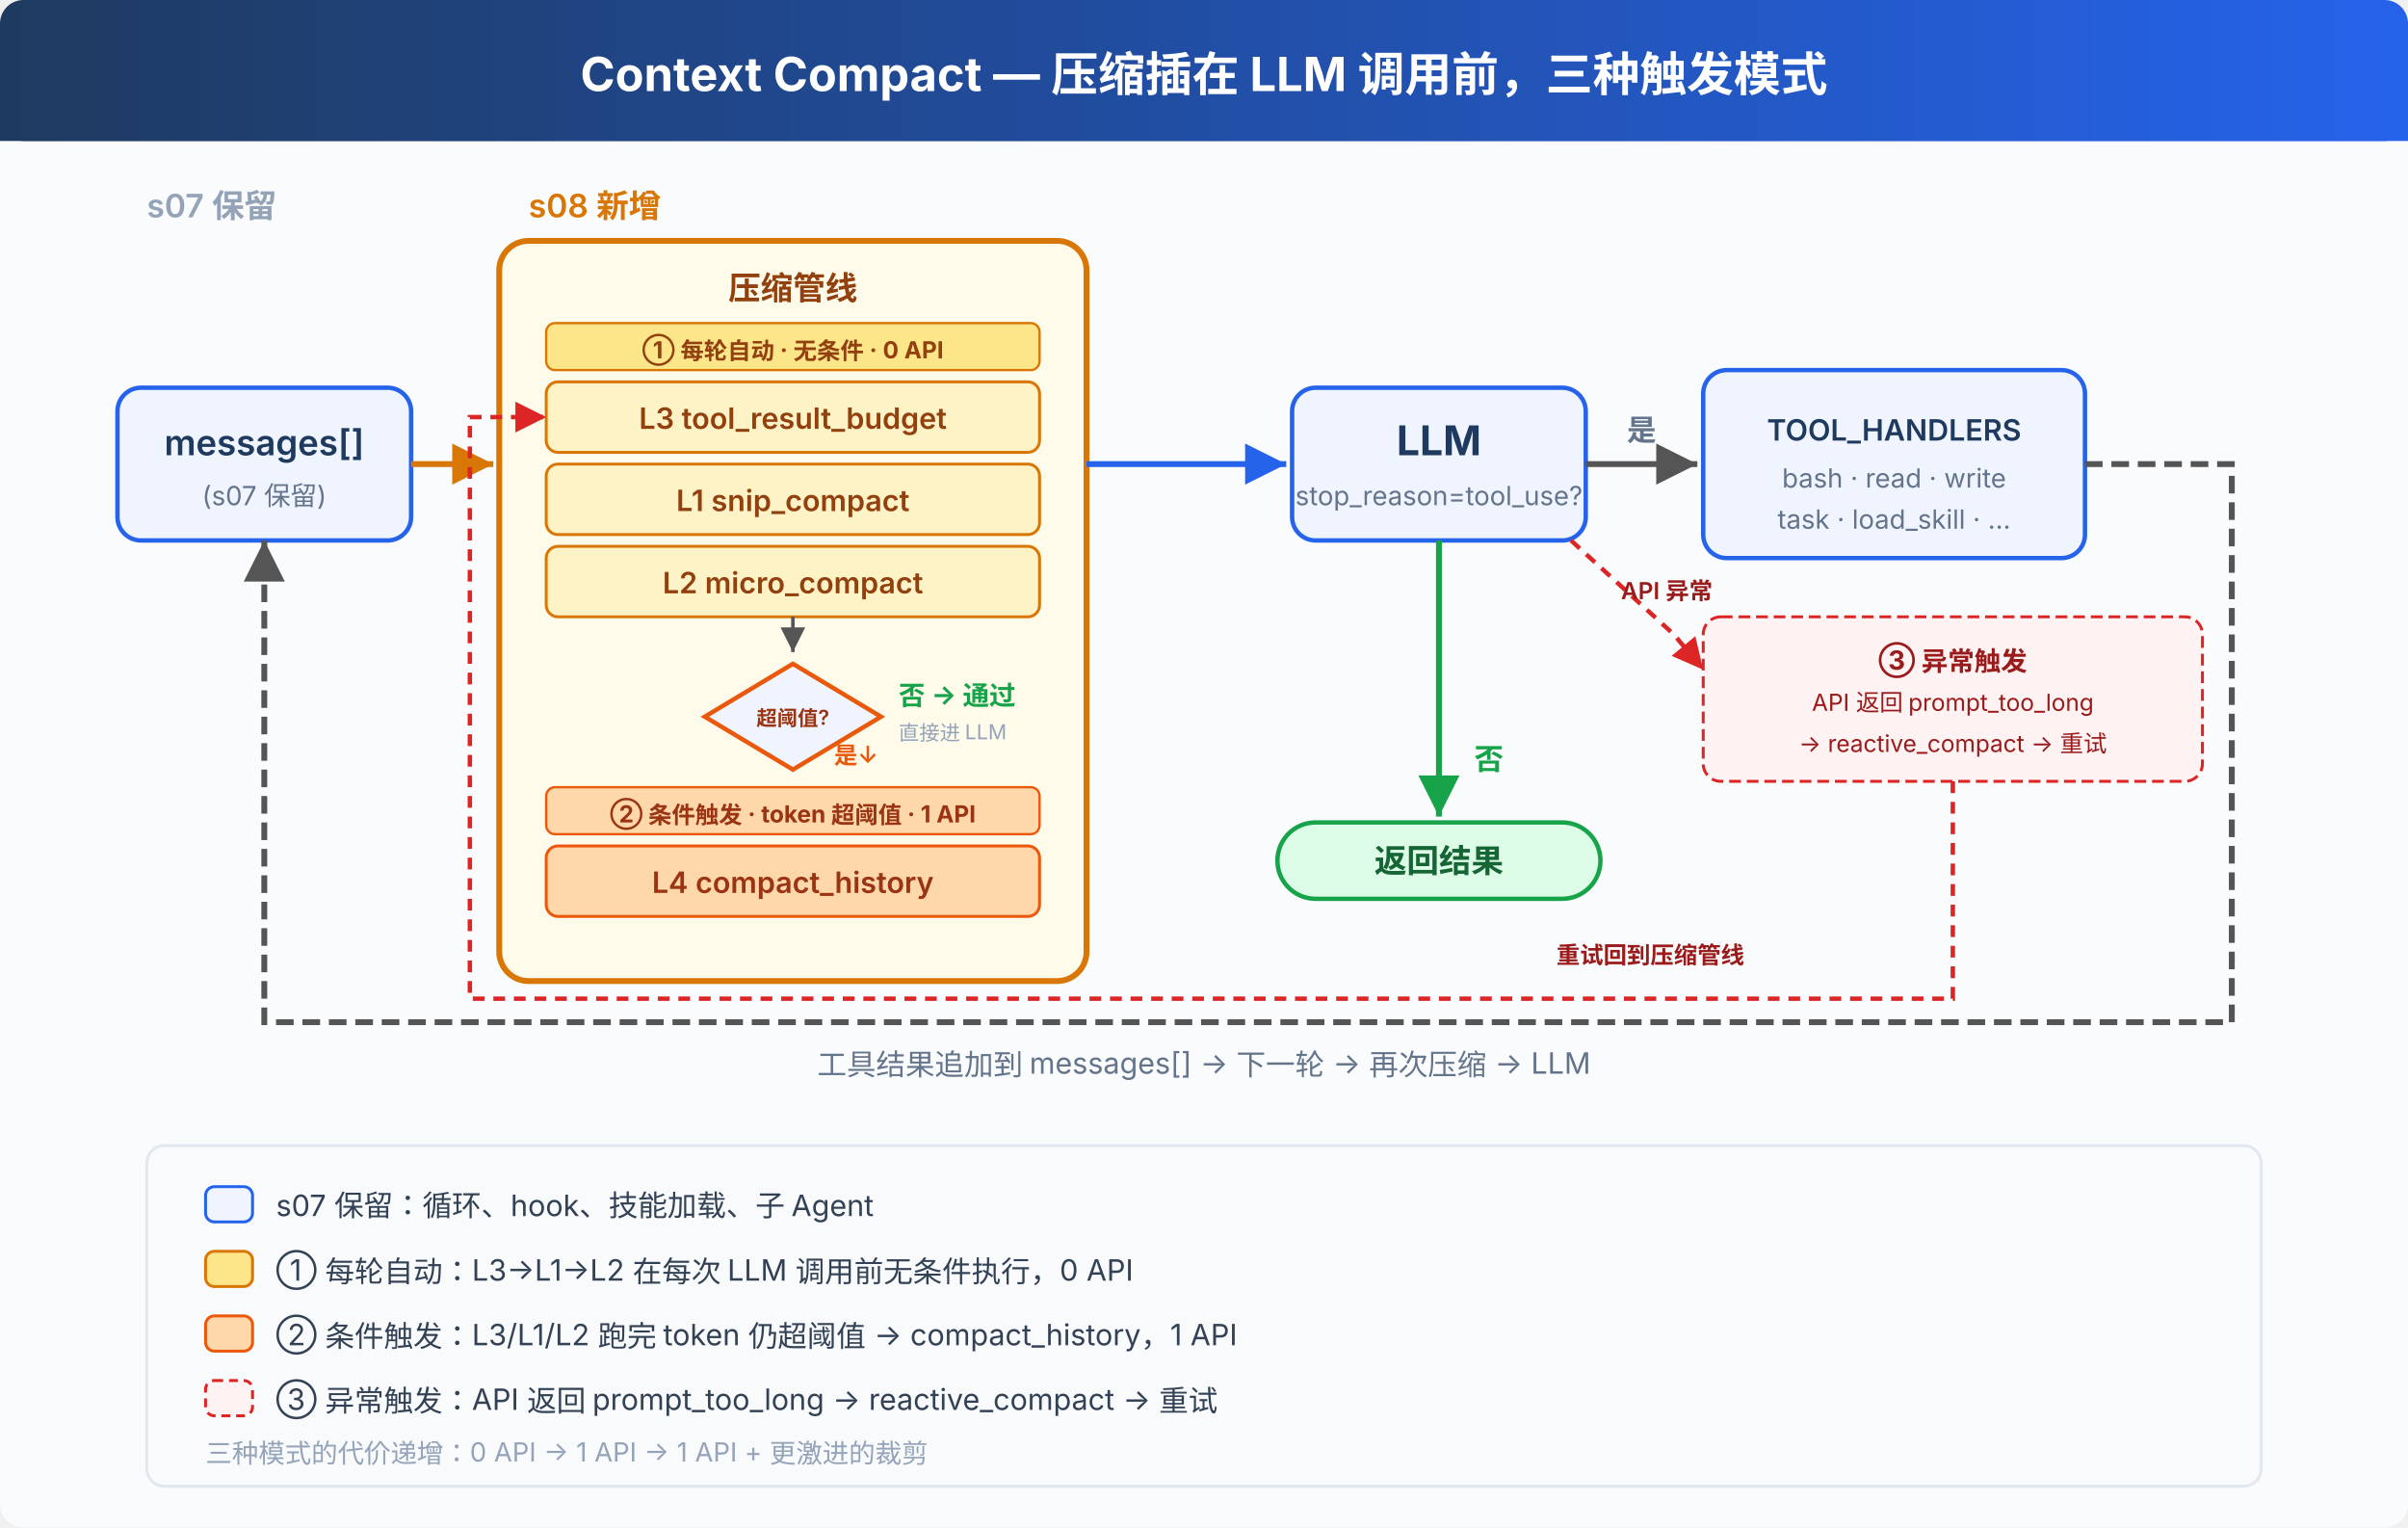
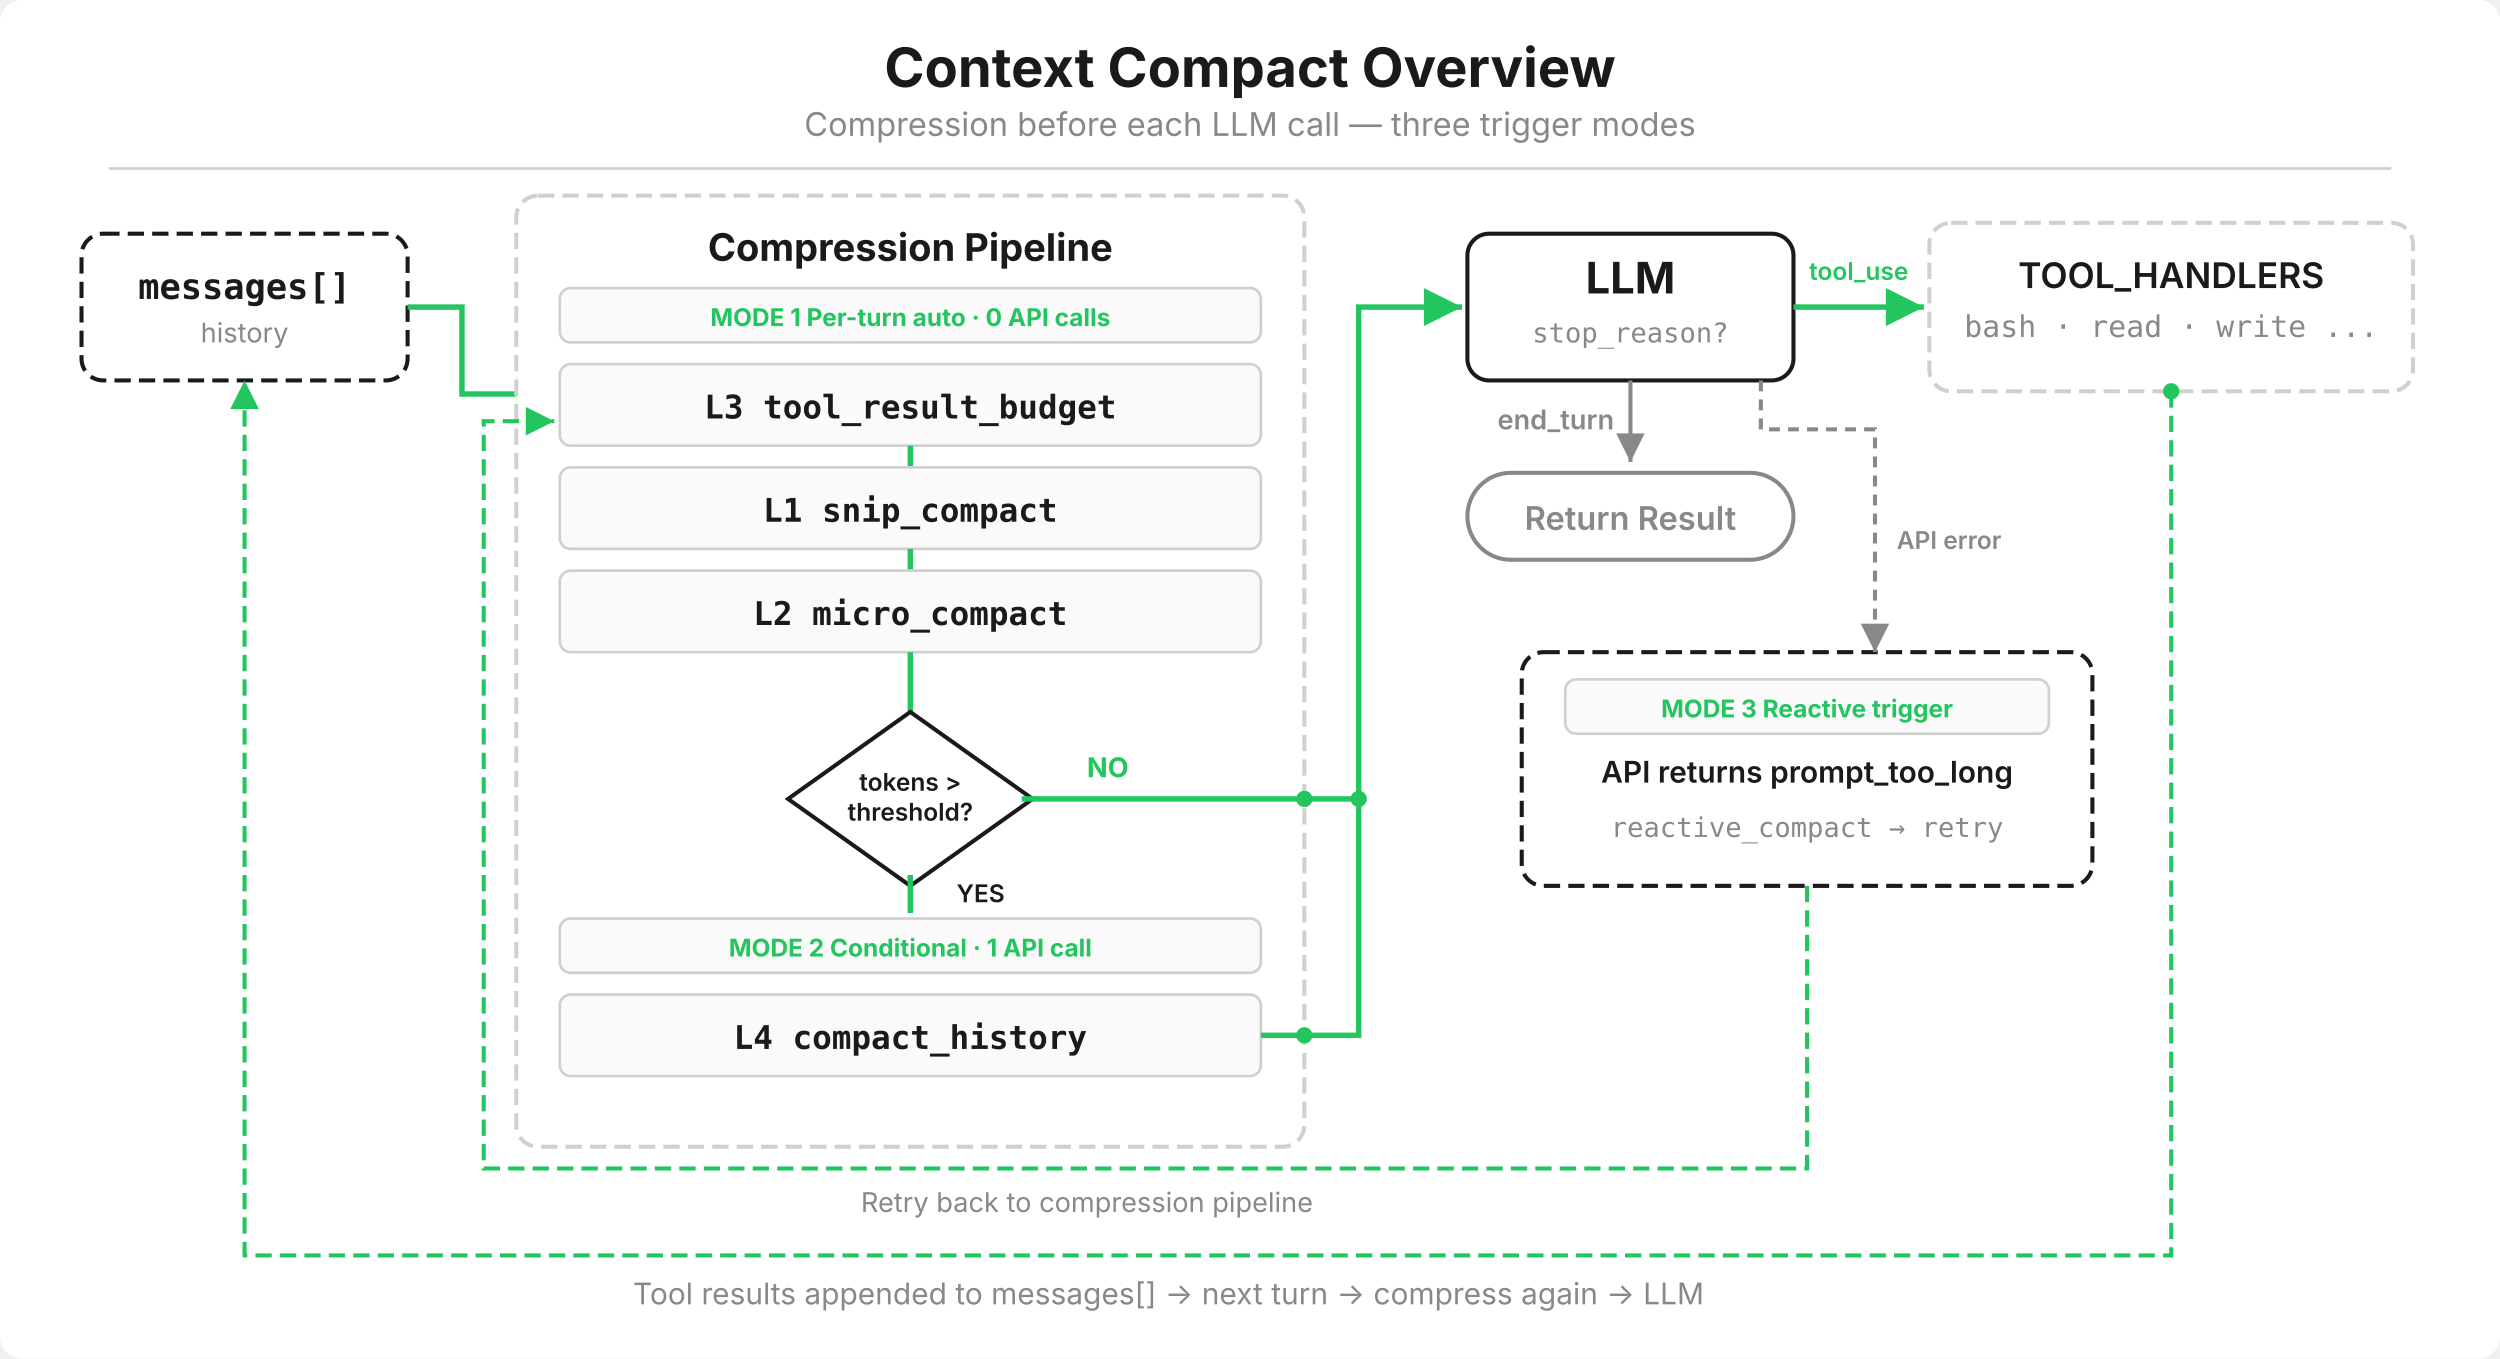
- <svg xmlns="http://www.w3.org/2000/svg" viewBox="0 0 820 520" font-family="system-ui, -apple-system, sans-serif">
+ <svg xmlns="http://www.w3.org/2000/svg" viewBox="0 0 920 500" font-family="system-ui, -apple-system, sans-serif">
  <defs>
-     <marker id="arrow" viewBox="0 0 10 10" refX="10" refY="5" markerWidth="7" markerHeight="7" orient="auto-start-reverse">
-       <path d="M 0 0 L 10 5 L 0 10 z" fill="#555" />
+     <marker id="arr-g" viewBox="0 0 10 10" refX="10" refY="5" markerWidth="7" markerHeight="7" orient="auto-start-reverse">
+       <path d="M 0 0 L 10 5 L 0 10 z" fill="#22c55e" />
    </marker>
-     <marker id="arrow-blue" viewBox="0 0 10 10" refX="10" refY="5" markerWidth="7" markerHeight="7" orient="auto-start-reverse">
-       <path d="M 0 0 L 10 5 L 0 10 z" fill="#2563eb" />
+     <marker id="arr-k" viewBox="0 0 10 10" refX="10" refY="5" markerWidth="7" markerHeight="7" orient="auto-start-reverse">
+       <path d="M 0 0 L 10 5 L 0 10 z" fill="#888888" />
    </marker>
-     <marker id="arrow-amber" viewBox="0 0 10 10" refX="10" refY="5" markerWidth="7" markerHeight="7" orient="auto-start-reverse">
-       <path d="M 0 0 L 10 5 L 0 10 z" fill="#d97706" />
-     </marker>
-     <marker id="arrow-green" viewBox="0 0 10 10" refX="10" refY="5" markerWidth="7" markerHeight="7" orient="auto-start-reverse">
-       <path d="M 0 0 L 10 5 L 0 10 z" fill="#16a34a" />
-     </marker>
-     <marker id="arrow-red" viewBox="0 0 10 10" refX="10" refY="5" markerWidth="7" markerHeight="7" orient="auto-start-reverse">
-       <path d="M 0 0 L 10 5 L 0 10 z" fill="#dc2626" />
-     </marker>
-     <linearGradient id="header" x1="0" y1="0" x2="1" y2="0">
-       <stop offset="0%" stop-color="#1e3a5f" />
-       <stop offset="100%" stop-color="#2563eb" />
-     </linearGradient>
  </defs>
-   <rect width="820" height="520" fill="#fafbfc" rx="8" />
-   <rect x="0" y="0" width="820" height="48" fill="url(#header)" rx="8" />
-   <rect x="0" y="40" width="820" height="8" fill="url(#header)" />
-   <text x="410" y="31" fill="#fff" font-size="16" font-weight="700" text-anchor="middle">Context Compact — 压缩插在 LLM 调用前，三种触发模式</text>
-   <text x="50" y="74" fill="#94a3b8" font-size="11" font-weight="600">s07 保留</text>
-   <text x="180" y="74" fill="#d97706" font-size="11" font-weight="600">s08 新增</text>
-   <rect x="40" y="132" width="100" height="52" rx="8" fill="#f0f4ff" stroke="#2563eb" stroke-width="1.5" />
-   <text x="90" y="155" fill="#1e3a5f" font-size="12" font-weight="600" text-anchor="middle">messages[]</text>
-   <text x="90" y="172" fill="#64748b" font-size="9" text-anchor="middle">(s07 保留)</text>
-   <line x1="140" y1="158" x2="168" y2="158" stroke="#d97706" stroke-width="2" marker-end="url(#arrow-amber)" />
-   <rect x="170" y="82" width="200" height="252" rx="10" fill="#fffbeb" stroke="#d97706" stroke-width="2" />
-   <text x="270" y="102" fill="#92400e" font-size="11" font-weight="700" text-anchor="middle">压缩管线</text>
-   <rect x="186" y="110" width="168" height="16" rx="3" fill="#fde68a" stroke="#d97706" stroke-width="0.8" />
-   <text x="270" y="122" fill="#92400e" font-size="8" font-weight="700" text-anchor="middle">① 每轮自动 · 无条件 · 0 API</text>
-   <rect x="186" y="130" width="168" height="24" rx="4" fill="#fef3c7" stroke="#d97706" stroke-width="1" />
-   <text x="270" y="146" fill="#92400e" font-size="10" font-weight="600" text-anchor="middle">L3 tool_result_budget</text>
-   <rect x="186" y="158" width="168" height="24" rx="4" fill="#fef3c7" stroke="#d97706" stroke-width="1" />
-   <text x="270" y="174" fill="#92400e" font-size="10" font-weight="600" text-anchor="middle">L1 snip_compact</text>
-   <rect x="186" y="186" width="168" height="24" rx="4" fill="#fef3c7" stroke="#d97706" stroke-width="1" />
-   <text x="270" y="202" fill="#92400e" font-size="10" font-weight="600" text-anchor="middle">L2 micro_compact</text>
-   <line x1="270" y1="210" x2="270" y2="222" stroke="#555" stroke-width="1.2" marker-end="url(#arrow)" />
-   <polygon points="270,226 300,244 270,262 240,244" fill="#f0f4ff" stroke="#ea580c" stroke-width="1.5" />
-   <text x="270" y="247" fill="#9a3412" font-size="7" font-weight="600" text-anchor="middle">超阈值?</text>
-   <text x="306" y="240" fill="#16a34a" font-size="9" font-weight="700">否 → 通过</text>
-   <text x="306" y="252" fill="#94a3b8" font-size="7">直接进 LLM</text>
-   <text x="284" y="260" fill="#ea580c" font-size="8" font-weight="600">是↓</text>
-   <rect x="186" y="268" width="168" height="16" rx="3" fill="#fed7aa" stroke="#ea580c" stroke-width="0.8" />
-   <text x="270" y="280" fill="#9a3412" font-size="8" font-weight="700" text-anchor="middle">② 条件触发 · token 超阈值 · 1 API</text>
-   <rect x="186" y="288" width="168" height="24" rx="4" fill="#fed7aa" stroke="#ea580c" stroke-width="1" />
-   <text x="270" y="304" fill="#9a3412" font-size="10" font-weight="600" text-anchor="middle">L4 compact_history</text>
-   <line x1="370" y1="158" x2="438" y2="158" stroke="#2563eb" stroke-width="2" marker-end="url(#arrow-blue)" />
-   <rect x="440" y="132" width="100" height="52" rx="8" fill="#f0f4ff" stroke="#2563eb" stroke-width="1.5" />
-   <text x="490" y="155" fill="#1e3a5f" font-size="14" font-weight="700" text-anchor="middle">LLM</text>
-   <text x="490" y="172" fill="#64748b" font-size="9" text-anchor="middle">stop_reason=tool_use?</text>
-   <line x1="490" y1="184" x2="490" y2="278" stroke="#16a34a" stroke-width="2" marker-end="url(#arrow-green)" />
-   <text x="502" y="262" fill="#16a34a" font-size="10" font-weight="600">否</text>
-   <rect x="435" y="280" width="110" height="26" rx="13" fill="#dcfce7" stroke="#16a34a" stroke-width="1.5" />
-   <text x="490" y="297" fill="#166534" font-size="11" font-weight="600" text-anchor="middle">返回结果</text>
-   <line x1="540" y1="158" x2="578" y2="158" stroke="#555" stroke-width="2" marker-end="url(#arrow)" />
-   <text x="554" y="150" fill="#64748b" font-size="10" font-weight="600">是</text>
-   <rect x="580" y="126" width="130" height="64" rx="8" fill="#f0f4ff" stroke="#2563eb" stroke-width="1.5" />
-   <text x="645" y="150" fill="#1e3a5f" font-size="10" font-weight="600" text-anchor="middle">TOOL_HANDLERS</text>
-   <text x="645" y="166" fill="#64748b" font-size="9" text-anchor="middle">bash · read · write</text>
-   <text x="645" y="180" fill="#64748b" font-size="9" text-anchor="middle">task · load_skill · ...</text>
-   <path d="M 535 184 L 570 216 L 580 228" fill="none" stroke="#dc2626" stroke-width="1.5" stroke-dasharray="4,3" marker-end="url(#arrow-red)" />
-   <text x="552" y="204" fill="#991b1b" font-size="8" font-weight="600">API 异常</text>
-   <path d="M 665 266 L 665 340 L 160 340 L 160 142 L 186 142" fill="none" stroke="#dc2626" stroke-width="1.5" stroke-dasharray="4,3" marker-end="url(#arrow-red)" />
-   <text x="530" y="328" fill="#991b1b" font-size="8" font-weight="600">重试回到压缩管线</text>
-   <rect x="580" y="210" width="170" height="56" rx="6" fill="#fef2f2" stroke="#dc2626" stroke-width="1" stroke-dasharray="4,2" />
-   <text x="665" y="228" fill="#991b1b" font-size="9" font-weight="700" text-anchor="middle">③ 异常触发</text>
-   <text x="665" y="242" fill="#991b1b" font-size="8" text-anchor="middle">API 返回 prompt_too_long</text>
-   <text x="665" y="256" fill="#991b1b" font-size="8" text-anchor="middle">→ reactive_compact → 重试</text>
-   <path d="M 710 158 L 760 158 L 760 348 L 90 348 L 90 184" fill="none" stroke="#555" stroke-width="2" marker-end="url(#arrow)" stroke-dasharray="6,3" />
-   <text x="410" y="366" fill="#64748b" font-size="10" text-anchor="middle">工具结果追加到 messages[] → 下一轮 → 再次压缩 → LLM</text>
-   <rect x="50" y="390" width="720" height="116" rx="6" fill="#f8fafc" stroke="#e2e8f0" stroke-width="1" />
-   <rect x="70" y="404" width="16" height="12" rx="3" fill="#f0f4ff" stroke="#2563eb" stroke-width="1" />
-   <text x="94" y="414" fill="#334155" font-size="10">s07 保留：循环、hook、技能加载、子 Agent</text>
-   <rect x="70" y="426" width="16" height="12" rx="3" fill="#fde68a" stroke="#d97706" stroke-width="1" />
-   <text x="94" y="436" fill="#334155" font-size="10">① 每轮自动：L3→L1→L2 在每次 LLM 调用前无条件执行，0 API</text>
-   <rect x="70" y="448" width="16" height="12" rx="3" fill="#fed7aa" stroke="#ea580c" stroke-width="1" />
-   <text x="94" y="458" fill="#334155" font-size="10">② 条件触发：L3/L1/L2 跑完 token 仍超阈值 → compact_history，1 API</text>
-   <rect x="70" y="470" width="16" height="12" rx="3" fill="#fef2f2" stroke="#dc2626" stroke-width="1" stroke-dasharray="3,2" />
-   <text x="94" y="480" fill="#334155" font-size="10">③ 异常触发：API 返回 prompt_too_long → reactive_compact → 重试</text>
-   <text x="70" y="498" fill="#94a3b8" font-size="9">三种模式的代价递增：0 API → 1 API → 1 API + 更激进的裁剪</text>
+   <rect width="920" height="500" fill="#ffffff" rx="8" />
+   <text x="460" y="32" fill="#1a1a1a" font-size="20" font-weight="700" text-anchor="middle">Context Compact Overview</text>
+   <text x="460" y="50" fill="#888888" font-size="12" text-anchor="middle">Compression before each LLM call — three trigger modes</text>
+   <line x1="40" y1="62" x2="880" y2="62" stroke="#d0d0d0" stroke-width="1" />
+   <rect x="30" y="86" width="120" height="54" rx="8" fill="#ffffff" stroke="#1a1a1a" stroke-width="1.5" stroke-dasharray="6,3" />
+   <text x="90" y="110" fill="#1a1a1a" font-size="13" font-weight="700" text-anchor="middle" font-family="monospace">messages[]</text>
+   <text x="90" y="126" fill="#888888" font-size="10" text-anchor="middle">history</text>
+   <path d="M 150 113 L 170 113 L 170 145 L 204 145" fill="none" stroke="#22c55e" stroke-width="2" marker-end="url(#arr-g)" />
+   <rect x="190" y="72" width="290" height="350" rx="8" fill="#ffffff" stroke="#d0d0d0" stroke-width="1.5" stroke-dasharray="6,3" />
+   <text x="335" y="96" fill="#1a1a1a" font-size="14" font-weight="700" text-anchor="middle">Compression Pipeline</text>
+   <rect x="206" y="106" width="258" height="20" rx="4" fill="#fafafa" stroke="#d0d0d0" stroke-width="1" />
+   <text x="335" y="120" fill="#22c55e" font-size="9" font-weight="700" text-anchor="middle">MODE 1  Per-turn auto · 0 API calls</text>
+   <rect x="206" y="134" width="258" height="30" rx="4" fill="#fafafa" stroke="#d0d0d0" stroke-width="1" />
+   <text x="335" y="154" fill="#1a1a1a" font-size="12" font-weight="600" text-anchor="middle" font-family="monospace">L3 tool_result_budget</text>
+   <line x1="335" y1="164" x2="335" y2="172" stroke="#22c55e" stroke-width="2" />
+   <rect x="206" y="172" width="258" height="30" rx="4" fill="#fafafa" stroke="#d0d0d0" stroke-width="1" />
+   <text x="335" y="192" fill="#1a1a1a" font-size="12" font-weight="600" text-anchor="middle" font-family="monospace">L1 snip_compact</text>
+   <line x1="335" y1="202" x2="335" y2="210" stroke="#22c55e" stroke-width="2" />
+   <rect x="206" y="210" width="258" height="30" rx="4" fill="#fafafa" stroke="#d0d0d0" stroke-width="1" />
+   <text x="335" y="230" fill="#1a1a1a" font-size="12" font-weight="600" text-anchor="middle" font-family="monospace">L2 micro_compact</text>
+   <line x1="335" y1="240" x2="335" y2="262" stroke="#22c55e" stroke-width="2" />
+   <polygon points="335,262 380,294 335,326 290,294" fill="#ffffff" stroke="#1a1a1a" stroke-width="1.5" />
+   <text x="335" y="291" fill="#1a1a1a" font-size="9" font-weight="600" text-anchor="middle">tokens &gt;</text>
+   <text x="335" y="302" fill="#1a1a1a" font-size="9" font-weight="600" text-anchor="middle">threshold?</text>
+   <line x1="376" y1="294" x2="480" y2="294" stroke="#22c55e" stroke-width="2" />
+   <text x="400" y="286" fill="#22c55e" font-size="10" font-weight="700">NO</text>
+   <line x1="335" y1="322" x2="335" y2="336" stroke="#22c55e" stroke-width="2" />
+   <text x="352" y="332" fill="#1a1a1a" font-size="9" font-weight="600">YES</text>
+   <rect x="206" y="338" width="258" height="20" rx="4" fill="#fafafa" stroke="#d0d0d0" stroke-width="1" />
+   <text x="335" y="352" fill="#22c55e" font-size="9" font-weight="700" text-anchor="middle">MODE 2  Conditional · 1 API call</text>
+   <rect x="206" y="366" width="258" height="30" rx="4" fill="#fafafa" stroke="#d0d0d0" stroke-width="1" />
+   <text x="335" y="386" fill="#1a1a1a" font-size="12" font-weight="600" text-anchor="middle" font-family="monospace">L4 compact_history</text>
+   <line x1="464" y1="381" x2="480" y2="381" stroke="#22c55e" stroke-width="2" />
+   <path d="M 480 294 L 500 294 L 500 113 L 538 113" fill="none" stroke="#22c55e" stroke-width="2" marker-end="url(#arr-g)" />
+   <circle cx="480" cy="294" r="3" fill="#22c55e" />
+   <path d="M 480 381 L 500 381 L 500 294" fill="none" stroke="#22c55e" stroke-width="2" />
+   <circle cx="480" cy="381" r="3" fill="#22c55e" />
+   <circle cx="500" cy="294" r="3" fill="#22c55e" />
+   <rect x="540" y="86" width="120" height="54" rx="8" fill="#ffffff" stroke="#1a1a1a" stroke-width="1.5" />
+   <text x="600" y="108" fill="#1a1a1a" font-size="16" font-weight="700" text-anchor="middle">LLM</text>
+   <text x="600" y="126" fill="#888888" font-size="10" text-anchor="middle" font-family="monospace">stop_reason?</text>
+   <line x1="660" y1="113" x2="708" y2="113" stroke="#22c55e" stroke-width="2" marker-end="url(#arr-g)" />
+   <text x="684" y="103" fill="#22c55e" font-size="9" font-weight="600" text-anchor="middle">tool_use</text>
+   <rect x="710" y="82" width="178" height="62" rx="8" fill="#ffffff" stroke="#d0d0d0" stroke-width="1.5" stroke-dasharray="6,3" />
+   <text x="799" y="106" fill="#1a1a1a" font-size="13" font-weight="600" text-anchor="middle">TOOL_HANDLERS</text>
+   <text x="799" y="124" fill="#888888" font-size="11" text-anchor="middle" font-family="monospace">bash · read · write ...</text>
+   <line x1="600" y1="140" x2="600" y2="170" stroke="#888888" stroke-width="1.5" marker-end="url(#arr-k)" />
+   <text x="594" y="158" fill="#888888" font-size="10" font-weight="600" text-anchor="end">end_turn</text>
+   <rect x="540" y="174" width="120" height="32" rx="16" fill="#ffffff" stroke="#888888" stroke-width="1.5" />
+   <text x="600" y="195" fill="#888888" font-size="12" font-weight="600" text-anchor="middle">Return Result</text>
+   <path d="M 799 144 L 799 462 L 90 462 L 90 140" fill="none" stroke="#22c55e" stroke-width="1.5" stroke-dasharray="6,3" marker-end="url(#arr-g)" />
+   <circle cx="799" cy="144" r="3" fill="#22c55e" />
+   <text x="430" y="480" fill="#888888" font-size="11" text-anchor="middle">Tool results appended to messages[] → next turn → compress again → LLM</text>
+   <rect x="560" y="240" width="210" height="86" rx="8" fill="#ffffff" stroke="#1a1a1a" stroke-width="1.5" stroke-dasharray="6,3" />
+   <rect x="576" y="250" width="178" height="20" rx="4" fill="#fafafa" stroke="#d0d0d0" stroke-width="1" />
+   <text x="665" y="264" fill="#22c55e" font-size="9" font-weight="700" text-anchor="middle">MODE 3  Reactive trigger</text>
+   <text x="665" y="288" fill="#1a1a1a" font-size="11" font-weight="600" text-anchor="middle">API returns prompt_too_long</text>
+   <text x="665" y="308" fill="#888888" font-size="10" text-anchor="middle" font-family="monospace">reactive_compact → retry</text>
+   <path d="M 648 140 L 648 158 L 690 158 L 690 240" fill="none" stroke="#888888" stroke-width="1.5" stroke-dasharray="4,3" marker-end="url(#arr-k)" />
+   <text x="698" y="202" fill="#888888" font-size="9" font-weight="600">API error</text>
+   <path d="M 665 326 L 665 430 L 178 430 L 178 155 L 204 155" fill="none" stroke="#22c55e" stroke-width="1.5" stroke-dasharray="6,3" marker-end="url(#arr-g)" />
+   <text x="400" y="446" fill="#888888" font-size="10" text-anchor="middle">Retry back to compression pipeline</text>
</svg>
